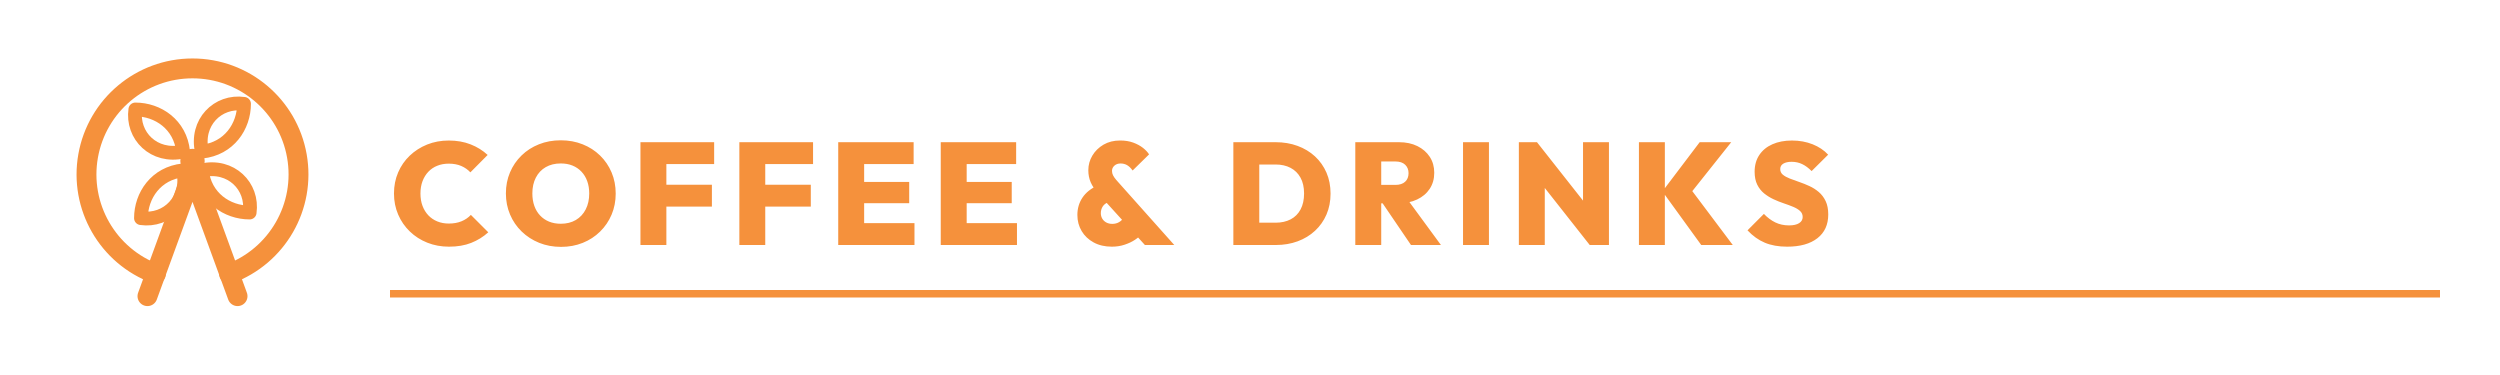
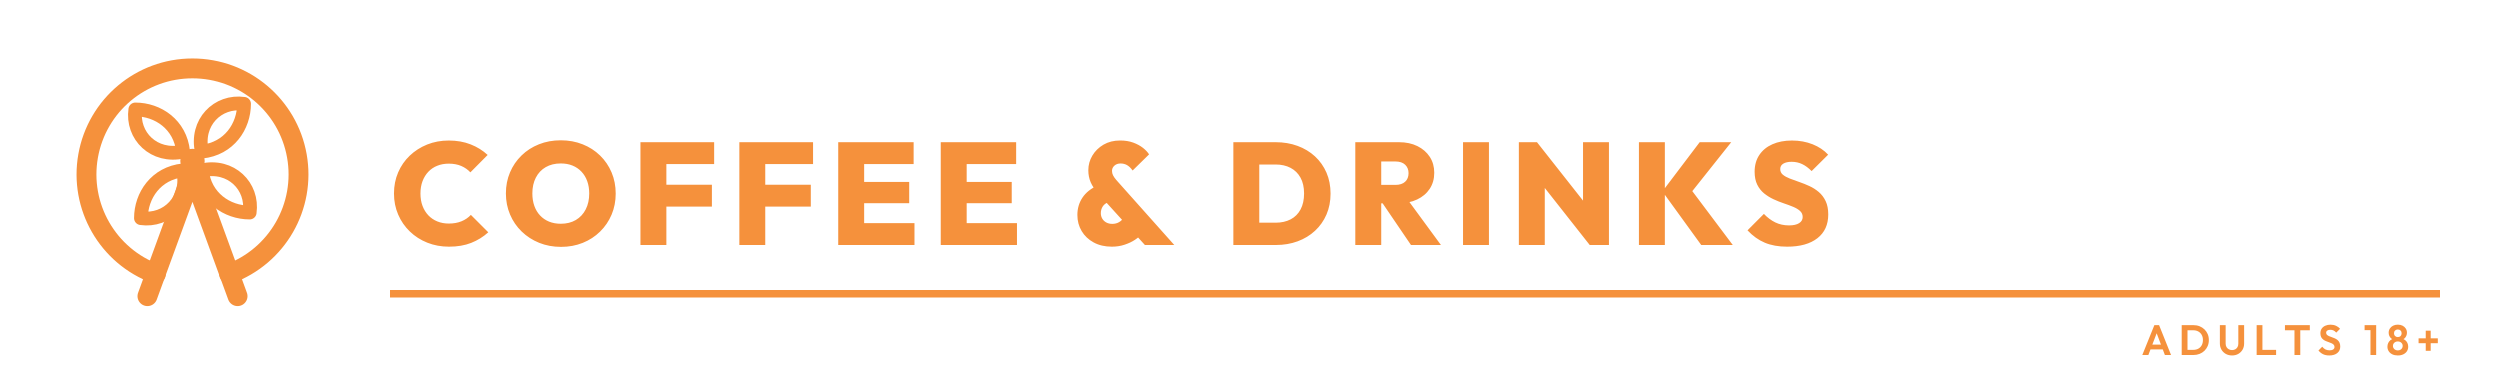
<svg xmlns="http://www.w3.org/2000/svg" viewBox="0 0 1000 150" width="1000mm" height="150mm" color="#f5913c">
  <g transform="translate(24 22) scale(1.06)">
    <g fill="none" stroke="currentColor" stroke-linecap="round" stroke-linejoin="round">
      <path d="M 36.2 82.6 A 40 40 0 1 1 63.8 82.6" stroke-width="7.5" />
      <path d="M 33 91 L 50 44.5 L 67 91" stroke-width="7.5" />
      <g transform="translate(50 40)">
        <path d="M5 0 C 11 -9.5, 23 -9.5, 29 -1.5 C 23 4.5, 13 6.5, 5 0 Z" transform="rotate(-45)" stroke-width="5.2" />
        <path d="M5 0 C 11 -9.5, 23 -9.5, 29 -1.5 C 23 4.5, 13 6.5, 5 0 Z" transform="rotate(45)" stroke-width="5.2" />
        <path d="M5 0 C 11 -9.5, 23 -9.5, 29 -1.5 C 23 4.5, 13 6.5, 5 0 Z" transform="rotate(135)" stroke-width="5.2" />
        <path d="M5 0 C 11 -9.5, 23 -9.5, 29 -1.5 C 23 4.5, 13 6.5, 5 0 Z" transform="rotate(225)" stroke-width="5.2" />
        <circle r="4.6" fill="currentColor" stroke="none" />
      </g>
    </g>
  </g>
  <path d="M23.59 0.67Q18.92 0.67 14.92 -0.93Q10.92 -2.52 7.92 -5.42Q4.92 -8.31 3.26 -12.19Q1.59 -16.08 1.59 -20.6Q1.59 -25.17 3.26 -29.04Q4.92 -32.9 7.9 -35.74Q10.88 -38.58 14.86 -40.19Q18.84 -41.79 23.5 -41.79Q28.35 -41.79 32.25 -40.25Q36.15 -38.72 39.06 -36.02L32.15 -29.06Q30.65 -30.68 28.51 -31.61Q26.36 -32.54 23.5 -32.54Q21.01 -32.54 18.93 -31.71Q16.85 -30.89 15.35 -29.31Q13.85 -27.74 13.01 -25.53Q12.18 -23.32 12.18 -20.6Q12.18 -17.85 13.01 -15.64Q13.85 -13.43 15.35 -11.85Q16.85 -10.28 18.93 -9.43Q21.01 -8.58 23.5 -8.58Q26.39 -8.58 28.58 -9.48Q30.77 -10.37 32.35 -12.04L39.31 -5.08Q36.31 -2.36 32.49 -0.85Q28.68 0.67 23.59 0.67ZM68.43 0.75Q63.68 0.75 59.67 -0.87Q55.67 -2.49 52.67 -5.39Q49.68 -8.28 48.02 -12.19Q46.36 -16.1 46.36 -20.62Q46.36 -25.19 48 -29.04Q49.63 -32.9 52.6 -35.79Q55.56 -38.69 59.57 -40.28Q63.57 -41.88 68.31 -41.88Q73.05 -41.88 77.05 -40.28Q81.06 -38.69 84.03 -35.79Q87 -32.9 88.64 -29.01Q90.28 -25.13 90.28 -20.56Q90.28 -16.04 88.64 -12.15Q87 -8.27 84.03 -5.36Q81.07 -2.45 77.09 -0.85Q73.11 0.75 68.43 0.75ZM68.31 -8.5Q71.78 -8.5 74.33 -10Q76.89 -11.51 78.29 -14.25Q79.69 -16.98 79.69 -20.62Q79.69 -23.33 78.89 -25.53Q78.1 -27.74 76.59 -29.33Q75.08 -30.93 72.99 -31.78Q70.91 -32.62 68.31 -32.62Q64.86 -32.62 62.3 -31.15Q59.74 -29.67 58.34 -26.96Q56.94 -24.26 56.94 -20.62Q56.94 -17.86 57.74 -15.62Q58.54 -13.38 60.04 -11.8Q61.54 -10.21 63.63 -9.35Q65.73 -8.5 68.31 -8.5ZM100.18 0V-41.12H110.55V0ZM108.37 -15.36V-24.1H128.76V-15.36ZM108.37 -32.38V-41.12H129.66V-32.38ZM139.74 0V-41.12H150.1V0ZM147.93 -15.36V-24.1H168.32V-15.36ZM147.93 -32.38V-41.12H169.22V-32.38ZM179.29 0V-41.12H189.66V0ZM187.49 0V-8.74H209.79V0ZM187.49 -16.72V-25.23H207.68V-16.72ZM187.49 -32.38V-41.12H209.45V-32.38ZM220.3 0V-41.12H230.67V0ZM228.49 0V-8.74H250.79V0ZM228.49 -16.72V-25.23H248.69V-16.72ZM228.49 -32.38V-41.12H250.46V-32.38ZM301.96 0 283.4 -20.45Q281.21 -22.91 280.27 -25.1Q279.33 -27.29 279.33 -29.9Q279.33 -33.06 280.94 -35.76Q282.56 -38.47 285.41 -40.14Q288.26 -41.8 292.02 -41.8Q295 -41.8 297.29 -40.96Q299.57 -40.12 301.19 -38.85Q302.8 -37.57 303.63 -36.25L297.05 -29.8Q295.95 -31.32 294.79 -31.97Q293.64 -32.61 292.23 -32.61Q290.73 -32.61 289.76 -31.74Q288.8 -30.87 288.8 -29.64Q288.8 -28.67 289.24 -27.83Q289.68 -26.98 290.52 -26L313.71 0ZM288.75 0.67Q284.58 0.67 281.47 -1.02Q278.37 -2.7 276.66 -5.58Q274.95 -8.45 274.95 -12.01Q274.95 -15.88 276.97 -18.93Q278.99 -21.98 283.14 -23.87L287.36 -17.15Q285.82 -16.56 285.08 -15.39Q284.33 -14.22 284.33 -12.75Q284.33 -11.57 284.87 -10.6Q285.42 -9.63 286.46 -9.04Q287.51 -8.45 288.94 -8.45Q290.42 -8.45 291.6 -9.13Q292.78 -9.8 293.73 -11.22L300.64 -4.39Q299.73 -3.23 297.97 -2.07Q296.21 -0.9 293.84 -0.12Q291.48 0.67 288.75 0.67ZM344.32 0V-8.92H354.21Q357.69 -8.92 360.26 -10.26Q362.83 -11.6 364.23 -14.23Q365.63 -16.86 365.63 -20.62Q365.63 -24.36 364.2 -26.94Q362.78 -29.52 360.22 -30.86Q357.67 -32.2 354.21 -32.2H343.88V-41.12H354.25Q359.01 -41.12 363.01 -39.65Q367.02 -38.18 369.99 -35.45Q372.95 -32.71 374.59 -28.94Q376.22 -25.17 376.22 -20.56Q376.22 -15.96 374.59 -12.19Q372.95 -8.41 370 -5.68Q367.04 -2.94 363.05 -1.47Q359.06 0 354.37 0ZM337.34 0V-41.12H347.71V0ZM394.31 -16.66V-24.04H402.14Q404.7 -24.04 406.06 -25.31Q407.42 -26.58 407.42 -28.72Q407.42 -30.8 406.07 -32.1Q404.71 -33.41 402.16 -33.41H394.31V-41.12H403.62Q407.8 -41.12 410.96 -39.56Q414.12 -38 415.91 -35.26Q417.7 -32.51 417.7 -28.88Q417.7 -25.22 415.89 -22.48Q414.08 -19.73 410.83 -18.2Q407.58 -16.66 403.19 -16.66ZM386.12 0V-41.12H396.49V0ZM408.39 0 396.4 -17.63 405.78 -19.89 420.37 0ZM429.21 0V-41.12H439.58V0ZM451.54 0V-41.12H458.79L461.91 -32.68V0ZM479.89 0 455.85 -30.51 458.79 -41.12 482.84 -10.61ZM479.89 0 477.21 -8.66V-41.12H487.58V0ZM524.49 0 508.96 -21.43 523.87 -41.12H536.49L519.49 -19.75V-23.45L537.11 0ZM499.57 0V-41.12H509.94V0ZM558.86 0.67Q553.7 0.67 549.92 -0.92Q546.14 -2.51 543 -5.87L549.56 -12.44Q551.68 -10.22 554.13 -9.03Q556.58 -7.84 559.61 -7.84Q562.24 -7.84 563.65 -8.74Q565.07 -9.63 565.07 -11.19Q565.07 -12.66 564.02 -13.61Q562.98 -14.56 561.27 -15.27Q559.56 -15.98 557.5 -16.67Q555.44 -17.36 553.4 -18.31Q551.36 -19.26 549.65 -20.64Q547.94 -22.03 546.9 -24.12Q545.85 -26.22 545.85 -29.3Q545.85 -33.2 547.73 -36.01Q549.61 -38.82 552.97 -40.3Q556.34 -41.79 560.79 -41.79Q565.27 -41.79 569.04 -40.29Q572.81 -38.79 575.26 -36.13L568.65 -29.57Q566.78 -31.45 564.87 -32.36Q562.96 -33.28 560.66 -33.28Q558.55 -33.28 557.32 -32.54Q556.09 -31.8 556.09 -30.38Q556.09 -29 557.13 -28.13Q558.18 -27.26 559.89 -26.59Q561.6 -25.91 563.66 -25.22Q565.72 -24.52 567.75 -23.58Q569.79 -22.65 571.5 -21.2Q573.21 -19.75 574.26 -17.56Q575.3 -15.37 575.3 -12.21Q575.3 -6.1 570.97 -2.72Q566.63 0.67 558.86 0.67Z" transform="translate(156.00 98.00)" fill="currentColor" />
  <rect x="156" y="116" width="820" height="3" fill="currentColor" />
+   <path d="M0.33 0 5.16 -11.95H7.04L11.83 0H9.36L5.66 -9.8H6.5L2.75 0ZM2.89 -2.23V-4.17H9.31V-2.23ZM17.67 0V-2.06H20.72Q21.88 -2.06 22.75 -2.54Q23.62 -3.03 24.1 -3.91Q24.58 -4.8 24.58 -5.99Q24.58 -7.17 24.09 -8.05Q23.6 -8.93 22.73 -9.41Q21.87 -9.89 20.72 -9.89H17.63V-11.95H20.76Q22.09 -11.95 23.22 -11.51Q24.34 -11.06 25.18 -10.26Q26.02 -9.45 26.49 -8.36Q26.95 -7.28 26.95 -5.98Q26.95 -4.69 26.49 -3.59Q26.02 -2.5 25.19 -1.69Q24.36 -0.89 23.23 -0.44Q22.1 0 20.8 0ZM16.09 0V-11.95H18.41V0ZM36.23 0.18Q34.82 0.18 33.72 -0.44Q32.62 -1.07 31.99 -2.15Q31.36 -3.24 31.36 -4.62V-11.95H33.67V-4.56Q33.67 -3.76 34.01 -3.18Q34.35 -2.6 34.93 -2.29Q35.51 -1.97 36.23 -1.97Q36.96 -1.97 37.52 -2.28Q38.09 -2.6 38.42 -3.18Q38.74 -3.76 38.74 -4.54V-11.95H41.06V-4.6Q41.06 -3.22 40.44 -2.14Q39.82 -1.07 38.73 -0.44Q37.65 0.18 36.23 0.18ZM46.07 0V-11.95H48.38V0ZM47.77 0V-2.06H53.85V0ZM61.2 0V-11.7H63.52V0ZM57.39 -9.89V-11.95H67.34V-9.89ZM75.11 0.18Q73.67 0.18 72.64 -0.32Q71.62 -0.81 70.79 -1.8L72.31 -3.32Q72.85 -2.63 73.54 -2.25Q74.23 -1.87 75.23 -1.87Q76.15 -1.87 76.68 -2.22Q77.21 -2.58 77.21 -3.21Q77.21 -3.75 76.9 -4.09Q76.59 -4.44 76.09 -4.67Q75.59 -4.9 74.99 -5.1Q74.38 -5.3 73.78 -5.56Q73.18 -5.81 72.68 -6.2Q72.18 -6.58 71.87 -7.18Q71.57 -7.79 71.57 -8.7Q71.57 -9.78 72.09 -10.55Q72.62 -11.32 73.54 -11.72Q74.46 -12.13 75.62 -12.13Q76.84 -12.13 77.83 -11.68Q78.81 -11.22 79.44 -10.49L77.91 -8.96Q77.38 -9.53 76.83 -9.81Q76.27 -10.09 75.57 -10.09Q74.78 -10.09 74.32 -9.78Q73.87 -9.46 73.87 -8.9Q73.87 -8.4 74.18 -8.09Q74.48 -7.79 74.98 -7.57Q75.48 -7.35 76.09 -7.14Q76.69 -6.94 77.29 -6.68Q77.89 -6.42 78.4 -6.01Q78.9 -5.6 79.2 -4.97Q79.51 -4.33 79.51 -3.39Q79.51 -1.73 78.33 -0.78Q77.15 0.18 75.11 0.18ZM91.6 0V-11.95H93.88V0ZM89.25 -9.94V-11.95H93.71V-9.94ZM102.54 0.18Q101.27 0.18 100.34 -0.27Q99.41 -0.72 98.9 -1.51Q98.38 -2.31 98.38 -3.32Q98.38 -4.14 98.7 -4.82Q99.02 -5.5 99.62 -5.97Q100.23 -6.43 101.04 -6.62L100.99 -6.07Q100.31 -6.24 99.84 -6.67Q99.37 -7.09 99.12 -7.68Q98.88 -8.26 98.88 -8.9Q98.88 -9.85 99.35 -10.58Q99.82 -11.31 100.65 -11.73Q101.48 -12.14 102.54 -12.14Q103.61 -12.14 104.43 -11.73Q105.25 -11.31 105.72 -10.58Q106.19 -9.85 106.19 -8.9Q106.19 -8.26 105.94 -7.68Q105.7 -7.09 105.24 -6.67Q104.77 -6.24 104.08 -6.07L104.02 -6.62Q104.86 -6.43 105.45 -5.97Q106.05 -5.5 106.37 -4.82Q106.69 -4.14 106.69 -3.32Q106.69 -2.31 106.18 -1.51Q105.67 -0.72 104.73 -0.27Q103.8 0.18 102.54 0.18ZM102.54 -1.84Q103.11 -1.84 103.54 -2.08Q103.98 -2.31 104.23 -2.72Q104.49 -3.12 104.49 -3.64Q104.49 -4.17 104.23 -4.56Q103.98 -4.96 103.54 -5.19Q103.11 -5.43 102.54 -5.43Q101.97 -5.43 101.53 -5.19Q101.09 -4.96 100.84 -4.56Q100.58 -4.17 100.58 -3.64Q100.58 -3.12 100.84 -2.72Q101.09 -2.31 101.53 -2.08Q101.97 -1.84 102.54 -1.84ZM102.54 -7.17Q103.21 -7.17 103.63 -7.59Q104.06 -8.02 104.06 -8.69Q104.06 -9.36 103.63 -9.78Q103.21 -10.21 102.54 -10.21Q101.88 -10.21 101.44 -9.79Q101.01 -9.37 101.01 -8.7Q101.01 -8.03 101.44 -7.6Q101.88 -7.17 102.54 -7.17ZM110.84 -4.73V-6.66H118.54V-4.73ZM113.71 -9.73H115.69V-1.67H113.71Z" transform="translate(856.59 142.00)" fill="currentColor" />
</svg>
